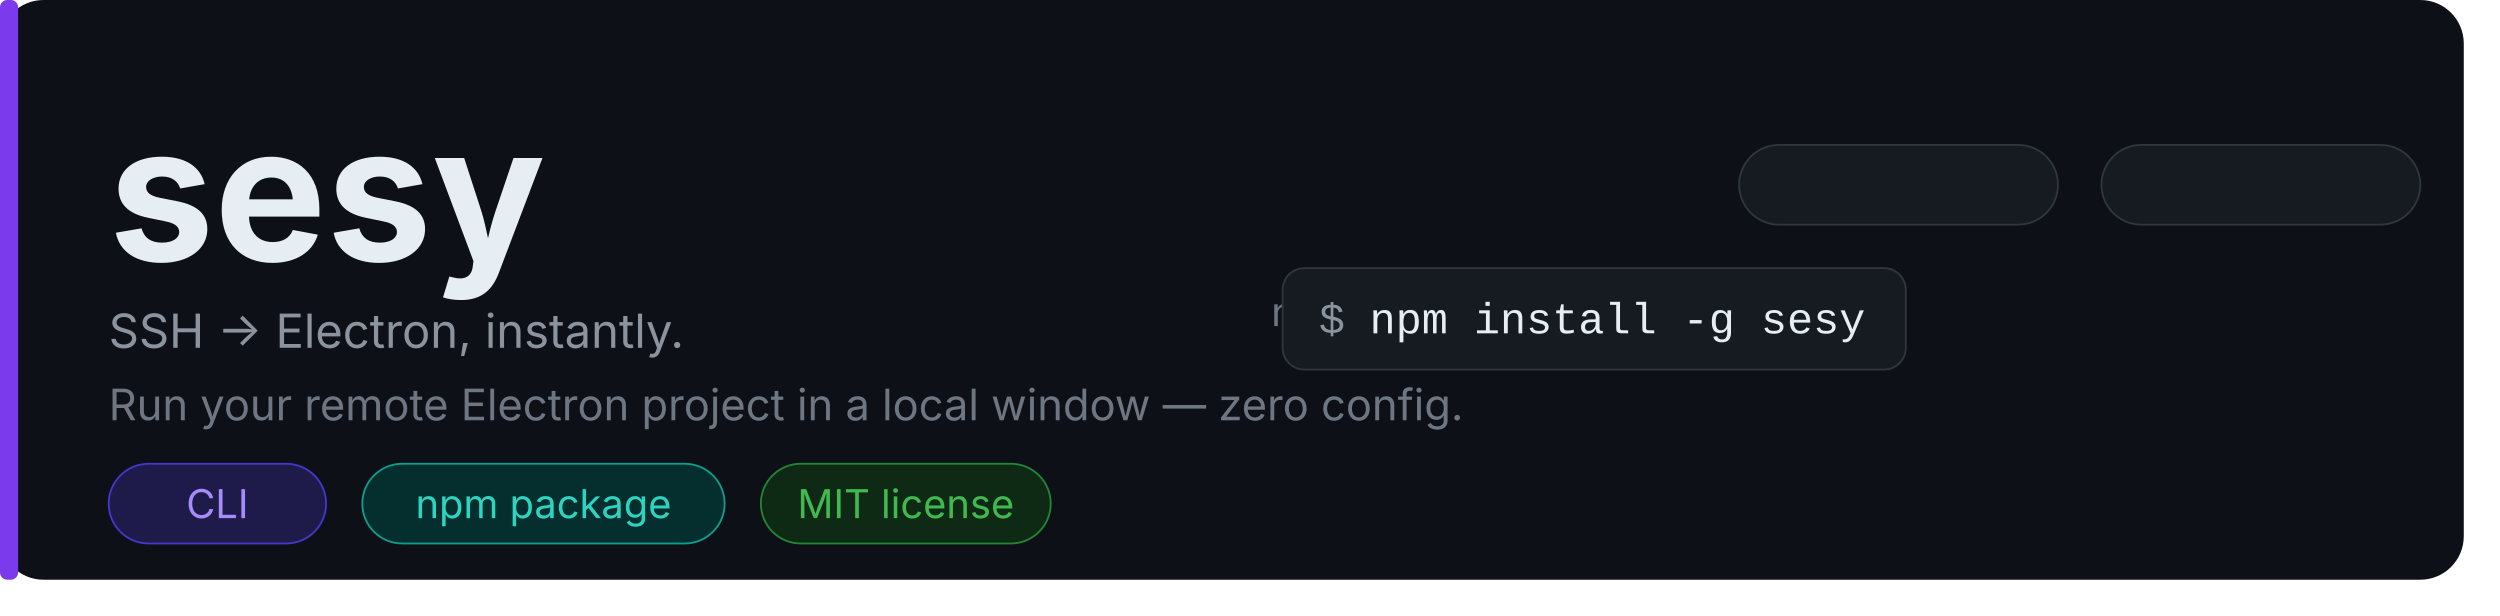
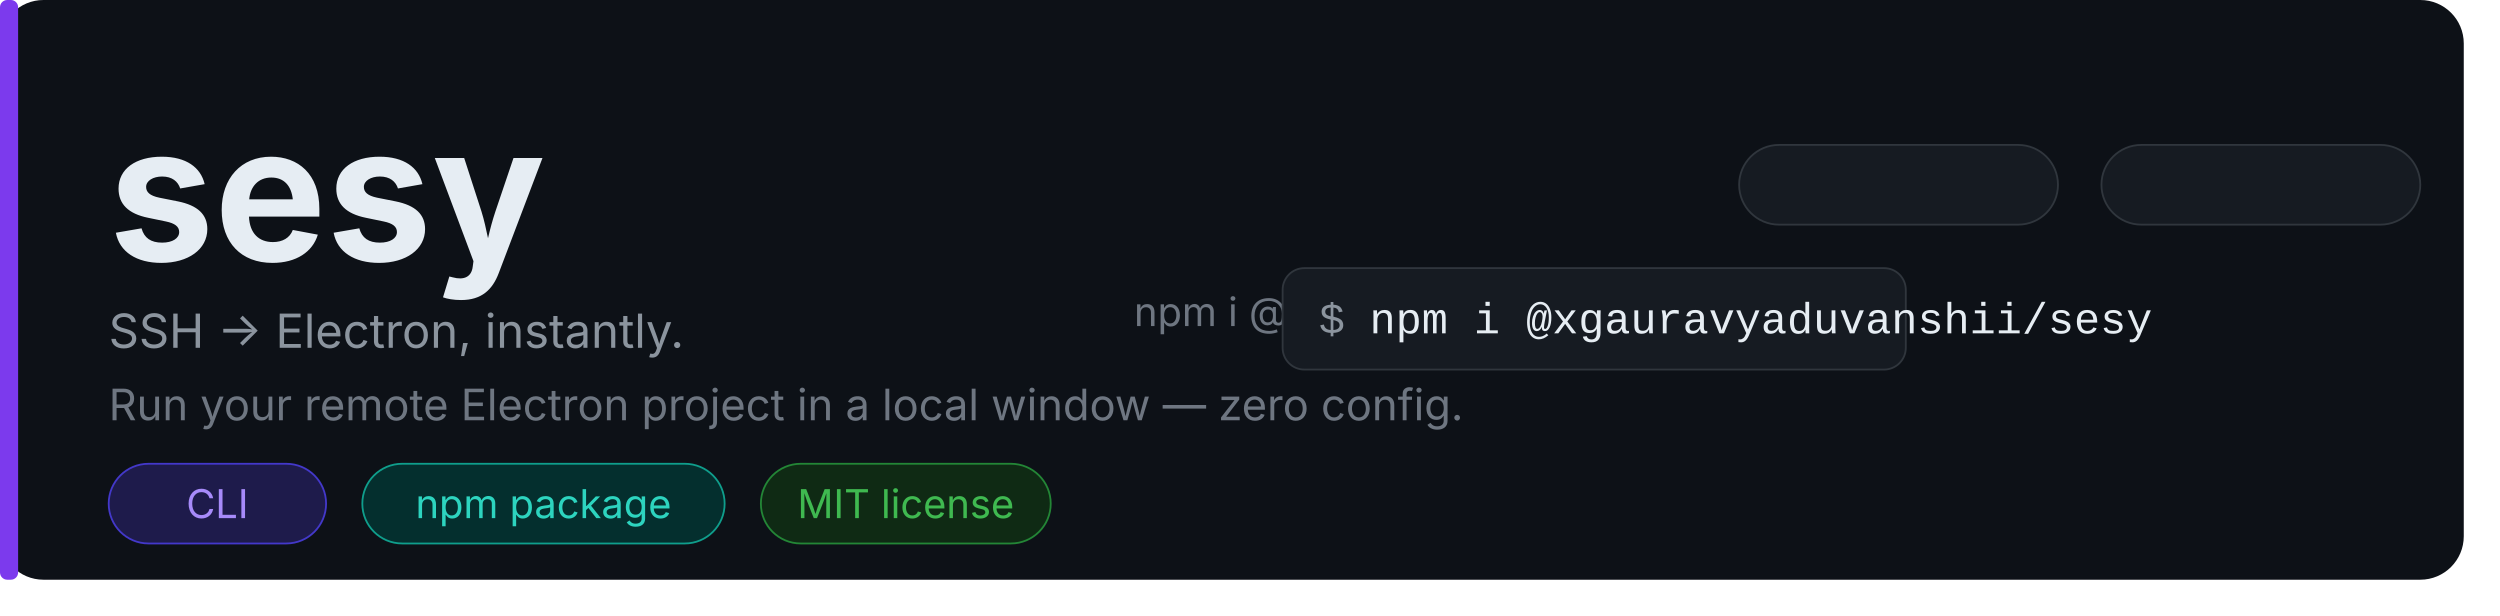
<svg xmlns="http://www.w3.org/2000/svg" width="100%" viewBox="0 0 690 170" role="img" style="">
  <rect x="0" y="0" width="680" height="160" rx="12" fill="#0d1117" style="fill:rgb(13, 17, 23);stroke:none;color:rgb(255, 255, 255);stroke-width:1px;stroke-linecap:butt;stroke-linejoin:miter;opacity:1;font-family:&quot;Anthropic Sans&quot;, -apple-system, BlinkMacSystemFont, &quot;Segoe UI&quot;, sans-serif;font-size:16px;font-weight:400;text-anchor:start;dominant-baseline:auto" />
  <rect x="0" y="0" width="5" height="160" rx="2" fill="#7c3aed" style="fill:rgb(124, 58, 237);stroke:none;color:rgb(255, 255, 255);stroke-width:1px;stroke-linecap:butt;stroke-linejoin:miter;opacity:1;font-family:&quot;Anthropic Sans&quot;, -apple-system, BlinkMacSystemFont, &quot;Segoe UI&quot;, sans-serif;font-size:16px;font-weight:400;text-anchor:start;dominant-baseline:auto" />
  <text font-family="-apple-system,BlinkMacSystemFont,'Segoe UI',sans-serif" font-size="52" font-weight="700" fill="#e6edf3" x="30" y="72" style="fill:rgb(230, 237, 243);stroke:none;color:rgb(255, 255, 255);stroke-width:1px;stroke-linecap:butt;stroke-linejoin:miter;opacity:1;font-family:-apple-system, BlinkMacSystemFont, &quot;Segoe UI&quot;, sans-serif;font-size:52px;font-weight:700;text-anchor:start;dominant-baseline:auto">sesy</text>
  <text font-family="-apple-system,BlinkMacSystemFont,'Segoe UI',sans-serif" font-size="13" font-weight="400" fill="#8b949e" x="30" y="96" style="fill:rgb(139, 148, 158);stroke:none;color:rgb(255, 255, 255);stroke-width:1px;stroke-linecap:butt;stroke-linejoin:miter;opacity:1;font-family:-apple-system, BlinkMacSystemFont, &quot;Segoe UI&quot;, sans-serif;font-size:13px;font-weight:400;text-anchor:start;dominant-baseline:auto">SSH → Electron, instantly.</text>
  <text font-family="-apple-system,BlinkMacSystemFont,'Segoe UI',sans-serif" font-size="12" font-weight="400" fill="#6e7681" x="30" y="116" style="fill:rgb(110, 118, 129);stroke:none;color:rgb(255, 255, 255);stroke-width:1px;stroke-linecap:butt;stroke-linejoin:miter;opacity:1;font-family:-apple-system, BlinkMacSystemFont, &quot;Segoe UI&quot;, sans-serif;font-size:12px;font-weight:400;text-anchor:start;dominant-baseline:auto">Run your remote Electron project in a local window — zero config.</text>
  <rect x="30" y="128" width="60" height="22" rx="11" fill="#1e1b4b" stroke="#4338ca" stroke-width="0.5" style="fill:rgb(30, 27, 75);stroke:rgb(67, 56, 202);color:rgb(255, 255, 255);stroke-width:0.5px;stroke-linecap:butt;stroke-linejoin:miter;opacity:1;font-family:&quot;Anthropic Sans&quot;, -apple-system, BlinkMacSystemFont, &quot;Segoe UI&quot;, sans-serif;font-size:16px;font-weight:400;text-anchor:start;dominant-baseline:auto" />
  <text font-family="-apple-system,BlinkMacSystemFont,'Segoe UI',sans-serif" font-size="11" fill="#a78bfa" x="60" y="143" text-anchor="middle" style="fill:rgb(167, 139, 250);stroke:none;color:rgb(255, 255, 255);stroke-width:1px;stroke-linecap:butt;stroke-linejoin:miter;opacity:1;font-family:-apple-system, BlinkMacSystemFont, &quot;Segoe UI&quot;, sans-serif;font-size:11px;font-weight:400;text-anchor:middle;dominant-baseline:auto">CLI</text>
  <rect x="100" y="128" width="100" height="22" rx="11" fill="#042f2e" stroke="#0f9e8c" stroke-width="0.5" style="fill:rgb(4, 47, 46);stroke:rgb(15, 158, 140);color:rgb(255, 255, 255);stroke-width:0.5px;stroke-linecap:butt;stroke-linejoin:miter;opacity:1;font-family:&quot;Anthropic Sans&quot;, -apple-system, BlinkMacSystemFont, &quot;Segoe UI&quot;, sans-serif;font-size:16px;font-weight:400;text-anchor:start;dominant-baseline:auto" />
  <text font-family="-apple-system,BlinkMacSystemFont,'Segoe UI',sans-serif" font-size="11" fill="#2dd4bf" x="150" y="143" text-anchor="middle" style="fill:rgb(45, 212, 191);stroke:none;color:rgb(255, 255, 255);stroke-width:1px;stroke-linecap:butt;stroke-linejoin:miter;opacity:1;font-family:-apple-system, BlinkMacSystemFont, &quot;Segoe UI&quot;, sans-serif;font-size:11px;font-weight:400;text-anchor:middle;dominant-baseline:auto">npm package</text>
  <rect x="210" y="128" width="80" height="22" rx="11" fill="#0f2a14" stroke="#238636" stroke-width="0.5" style="fill:rgb(15, 42, 20);stroke:rgb(35, 134, 54);color:rgb(255, 255, 255);stroke-width:0.5px;stroke-linecap:butt;stroke-linejoin:miter;opacity:1;font-family:&quot;Anthropic Sans&quot;, -apple-system, BlinkMacSystemFont, &quot;Segoe UI&quot;, sans-serif;font-size:16px;font-weight:400;text-anchor:start;dominant-baseline:auto" />
  <text font-family="-apple-system,BlinkMacSystemFont,'Segoe UI',sans-serif" font-size="11" fill="#3fb950" x="250" y="143" text-anchor="middle" style="fill:rgb(63, 185, 80);stroke:none;color:rgb(255, 255, 255);stroke-width:1px;stroke-linecap:butt;stroke-linejoin:miter;opacity:1;font-family:-apple-system, BlinkMacSystemFont, &quot;Segoe UI&quot;, sans-serif;font-size:11px;font-weight:400;text-anchor:middle;dominant-baseline:auto">MIT license</text>
-   <text font-family="-apple-system,BlinkMacSystemFont,'Segoe UI',sans-serif" font-size="11" fill="#6e7681" x="400" y="90" text-anchor="middle" style="fill:rgb(110, 118, 129);stroke:none;color:rgb(255, 255, 255);stroke-width:1px;stroke-linecap:butt;stroke-linejoin:miter;opacity:1;font-family:-apple-system, BlinkMacSystemFont, &quot;Segoe UI&quot;, sans-serif;font-size:11px;font-weight:400;text-anchor:middle;dominant-baseline:auto">npm install -g sesy</text>
+   <text font-family="-apple-system,BlinkMacSystemFont,'Segoe UI',sans-serif" font-size="11" fill="#6e7681" x="400" y="90" text-anchor="middle" style="fill:rgb(110, 118, 129);stroke:none;color:rgb(255, 255, 255);stroke-width:1px;stroke-linecap:butt;stroke-linejoin:miter;opacity:1;font-family:-apple-system, BlinkMacSystemFont, &quot;Segoe UI&quot;, sans-serif;font-size:11px;font-weight:400;text-anchor:middle;dominant-baseline:auto">npm i @xgauravyaduvanshii/sesy</text>
  <rect x="354" y="74" width="172" height="28" rx="6" fill="#161b22" stroke="#30363d" stroke-width="0.5" style="fill:rgb(22, 27, 34);stroke:rgb(48, 54, 61);color:rgb(255, 255, 255);stroke-width:0.5px;stroke-linecap:butt;stroke-linejoin:miter;opacity:1;font-family:&quot;Anthropic Sans&quot;, -apple-system, BlinkMacSystemFont, &quot;Segoe UI&quot;, sans-serif;font-size:16px;font-weight:400;text-anchor:start;dominant-baseline:auto" />
  <text font-family="'SFMono-Regular',Consolas,'Liberation Mono',Menlo,monospace" font-size="12" fill="#8b949e" x="364" y="92" style="fill:rgb(139, 148, 158);stroke:none;color:rgb(255, 255, 255);stroke-width:1px;stroke-linecap:butt;stroke-linejoin:miter;opacity:1;font-family:SFMono-Regular, Consolas, &quot;Liberation Mono&quot;, Menlo, monospace;font-size:12px;font-weight:400;text-anchor:start;dominant-baseline:auto">$</text>
-   <text font-family="'SFMono-Regular',Consolas,'Liberation Mono',Menlo,monospace" font-size="12" fill="#e6edf3" x="378" y="92" style="fill:rgb(230, 237, 243);stroke:none;color:rgb(255, 255, 255);stroke-width:1px;stroke-linecap:butt;stroke-linejoin:miter;opacity:1;font-family:SFMono-Regular, Consolas, &quot;Liberation Mono&quot;, Menlo, monospace;font-size:12px;font-weight:400;text-anchor:start;dominant-baseline:auto">npm install -g sesy</text>
+   <text font-family="'SFMono-Regular',Consolas,'Liberation Mono',Menlo,monospace" font-size="12" fill="#e6edf3" x="378" y="92" style="fill:rgb(230, 237, 243);stroke:none;color:rgb(255, 255, 255);stroke-width:1px;stroke-linecap:butt;stroke-linejoin:miter;opacity:1;font-family:SFMono-Regular, Consolas, &quot;Liberation Mono&quot;, Menlo, monospace;font-size:12px;font-weight:400;text-anchor:start;dominant-baseline:auto">npm i @xgauravyaduvanshii/sesy</text>
  <text font-family="-apple-system,BlinkMacSystemFont,'Segoe UI',sans-serif" font-size="11" fill="#6e7681" x="530" y="55" text-anchor="middle" style="fill:rgb(110, 118, 129);stroke:none;color:rgb(255, 255, 255);stroke-width:1px;stroke-linecap:butt;stroke-linejoin:miter;opacity:1;font-family:-apple-system, BlinkMacSystemFont, &quot;Segoe UI&quot;, sans-serif;font-size:11px;font-weight:400;text-anchor:middle;dominant-baseline:auto">Node.js ≥ 18</text>
  <text font-family="-apple-system,BlinkMacSystemFont,'Segoe UI',sans-serif" font-size="11" fill="#6e7681" x="630" y="55" text-anchor="middle" style="fill:rgb(110, 118, 129);stroke:none;color:rgb(255, 255, 255);stroke-width:1px;stroke-linecap:butt;stroke-linejoin:miter;opacity:1;font-family:-apple-system, BlinkMacSystemFont, &quot;Segoe UI&quot;, sans-serif;font-size:11px;font-weight:400;text-anchor:middle;dominant-baseline:auto">Electron ≥ 20</text>
  <rect x="480" y="40" width="88" height="22" rx="11" fill="#161b22" stroke="#30363d" stroke-width="0.5" style="fill:rgb(22, 27, 34);stroke:rgb(48, 54, 61);color:rgb(255, 255, 255);stroke-width:0.5px;stroke-linecap:butt;stroke-linejoin:miter;opacity:1;font-family:&quot;Anthropic Sans&quot;, -apple-system, BlinkMacSystemFont, &quot;Segoe UI&quot;, sans-serif;font-size:16px;font-weight:400;text-anchor:start;dominant-baseline:auto" />
  <rect x="580" y="40" width="88" height="22" rx="11" fill="#161b22" stroke="#30363d" stroke-width="0.5" style="fill:rgb(22, 27, 34);stroke:rgb(48, 54, 61);color:rgb(255, 255, 255);stroke-width:0.5px;stroke-linecap:butt;stroke-linejoin:miter;opacity:1;font-family:&quot;Anthropic Sans&quot;, -apple-system, BlinkMacSystemFont, &quot;Segoe UI&quot;, sans-serif;font-size:16px;font-weight:400;text-anchor:start;dominant-baseline:auto" />
</svg>
